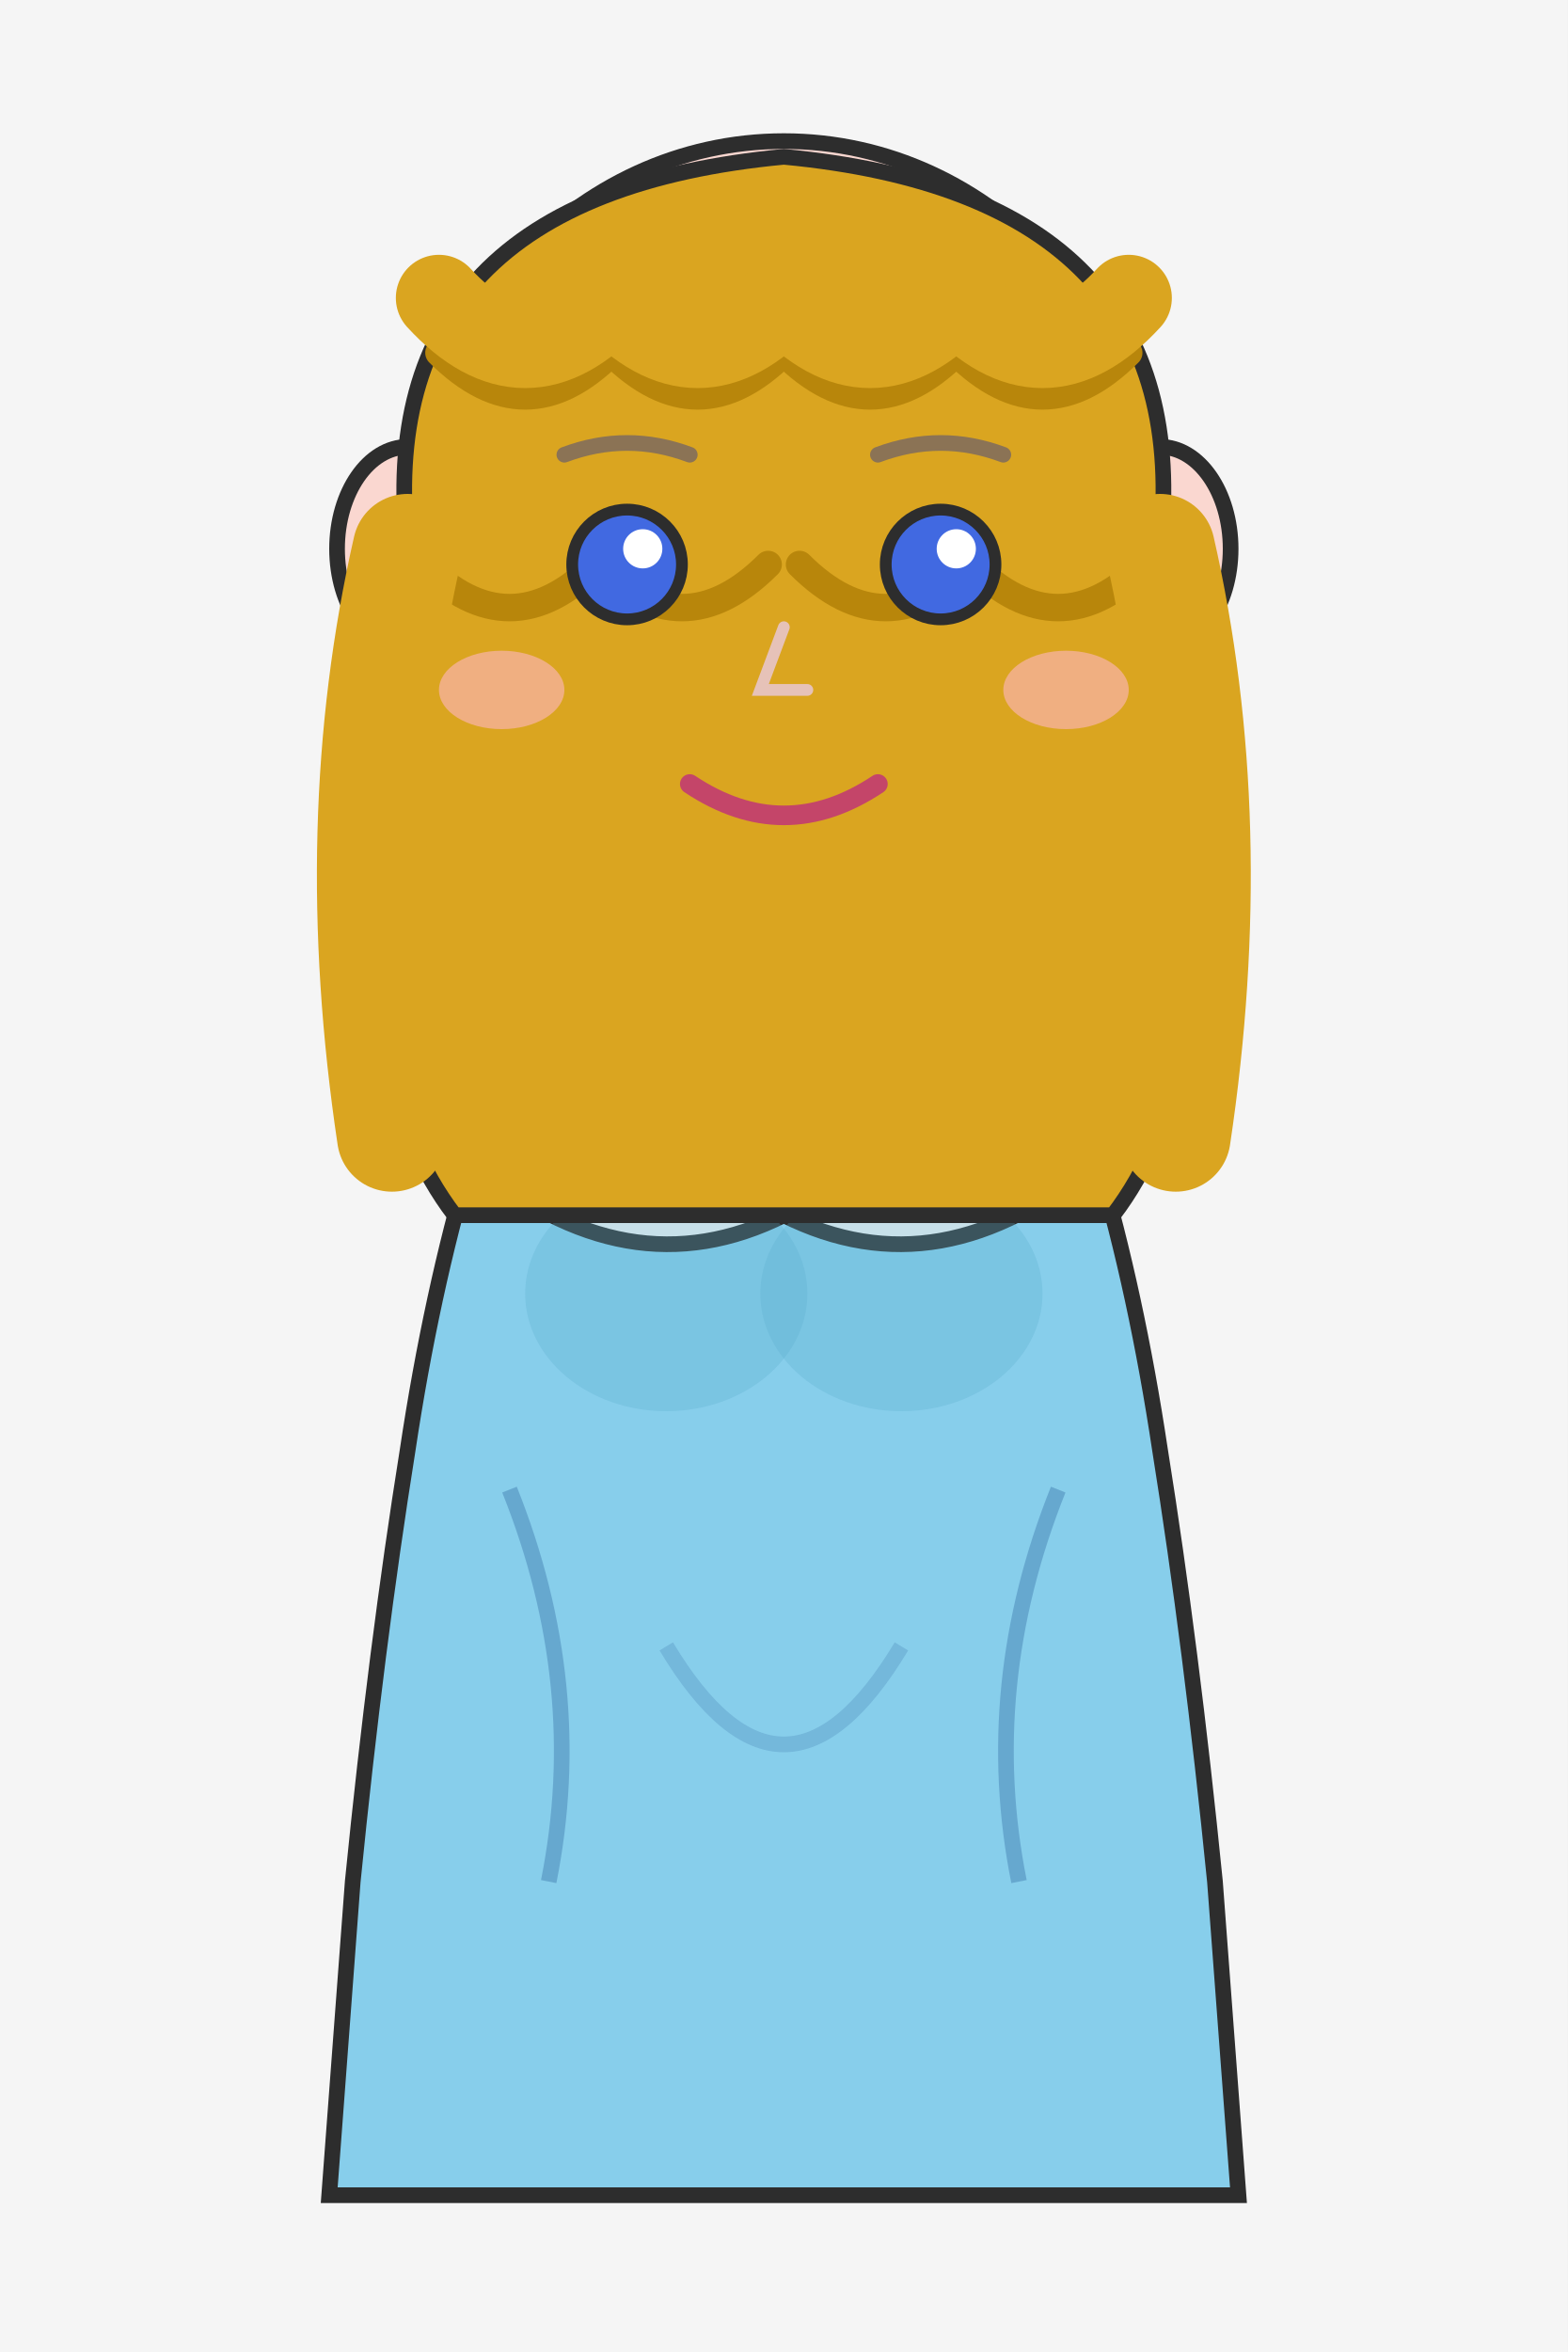
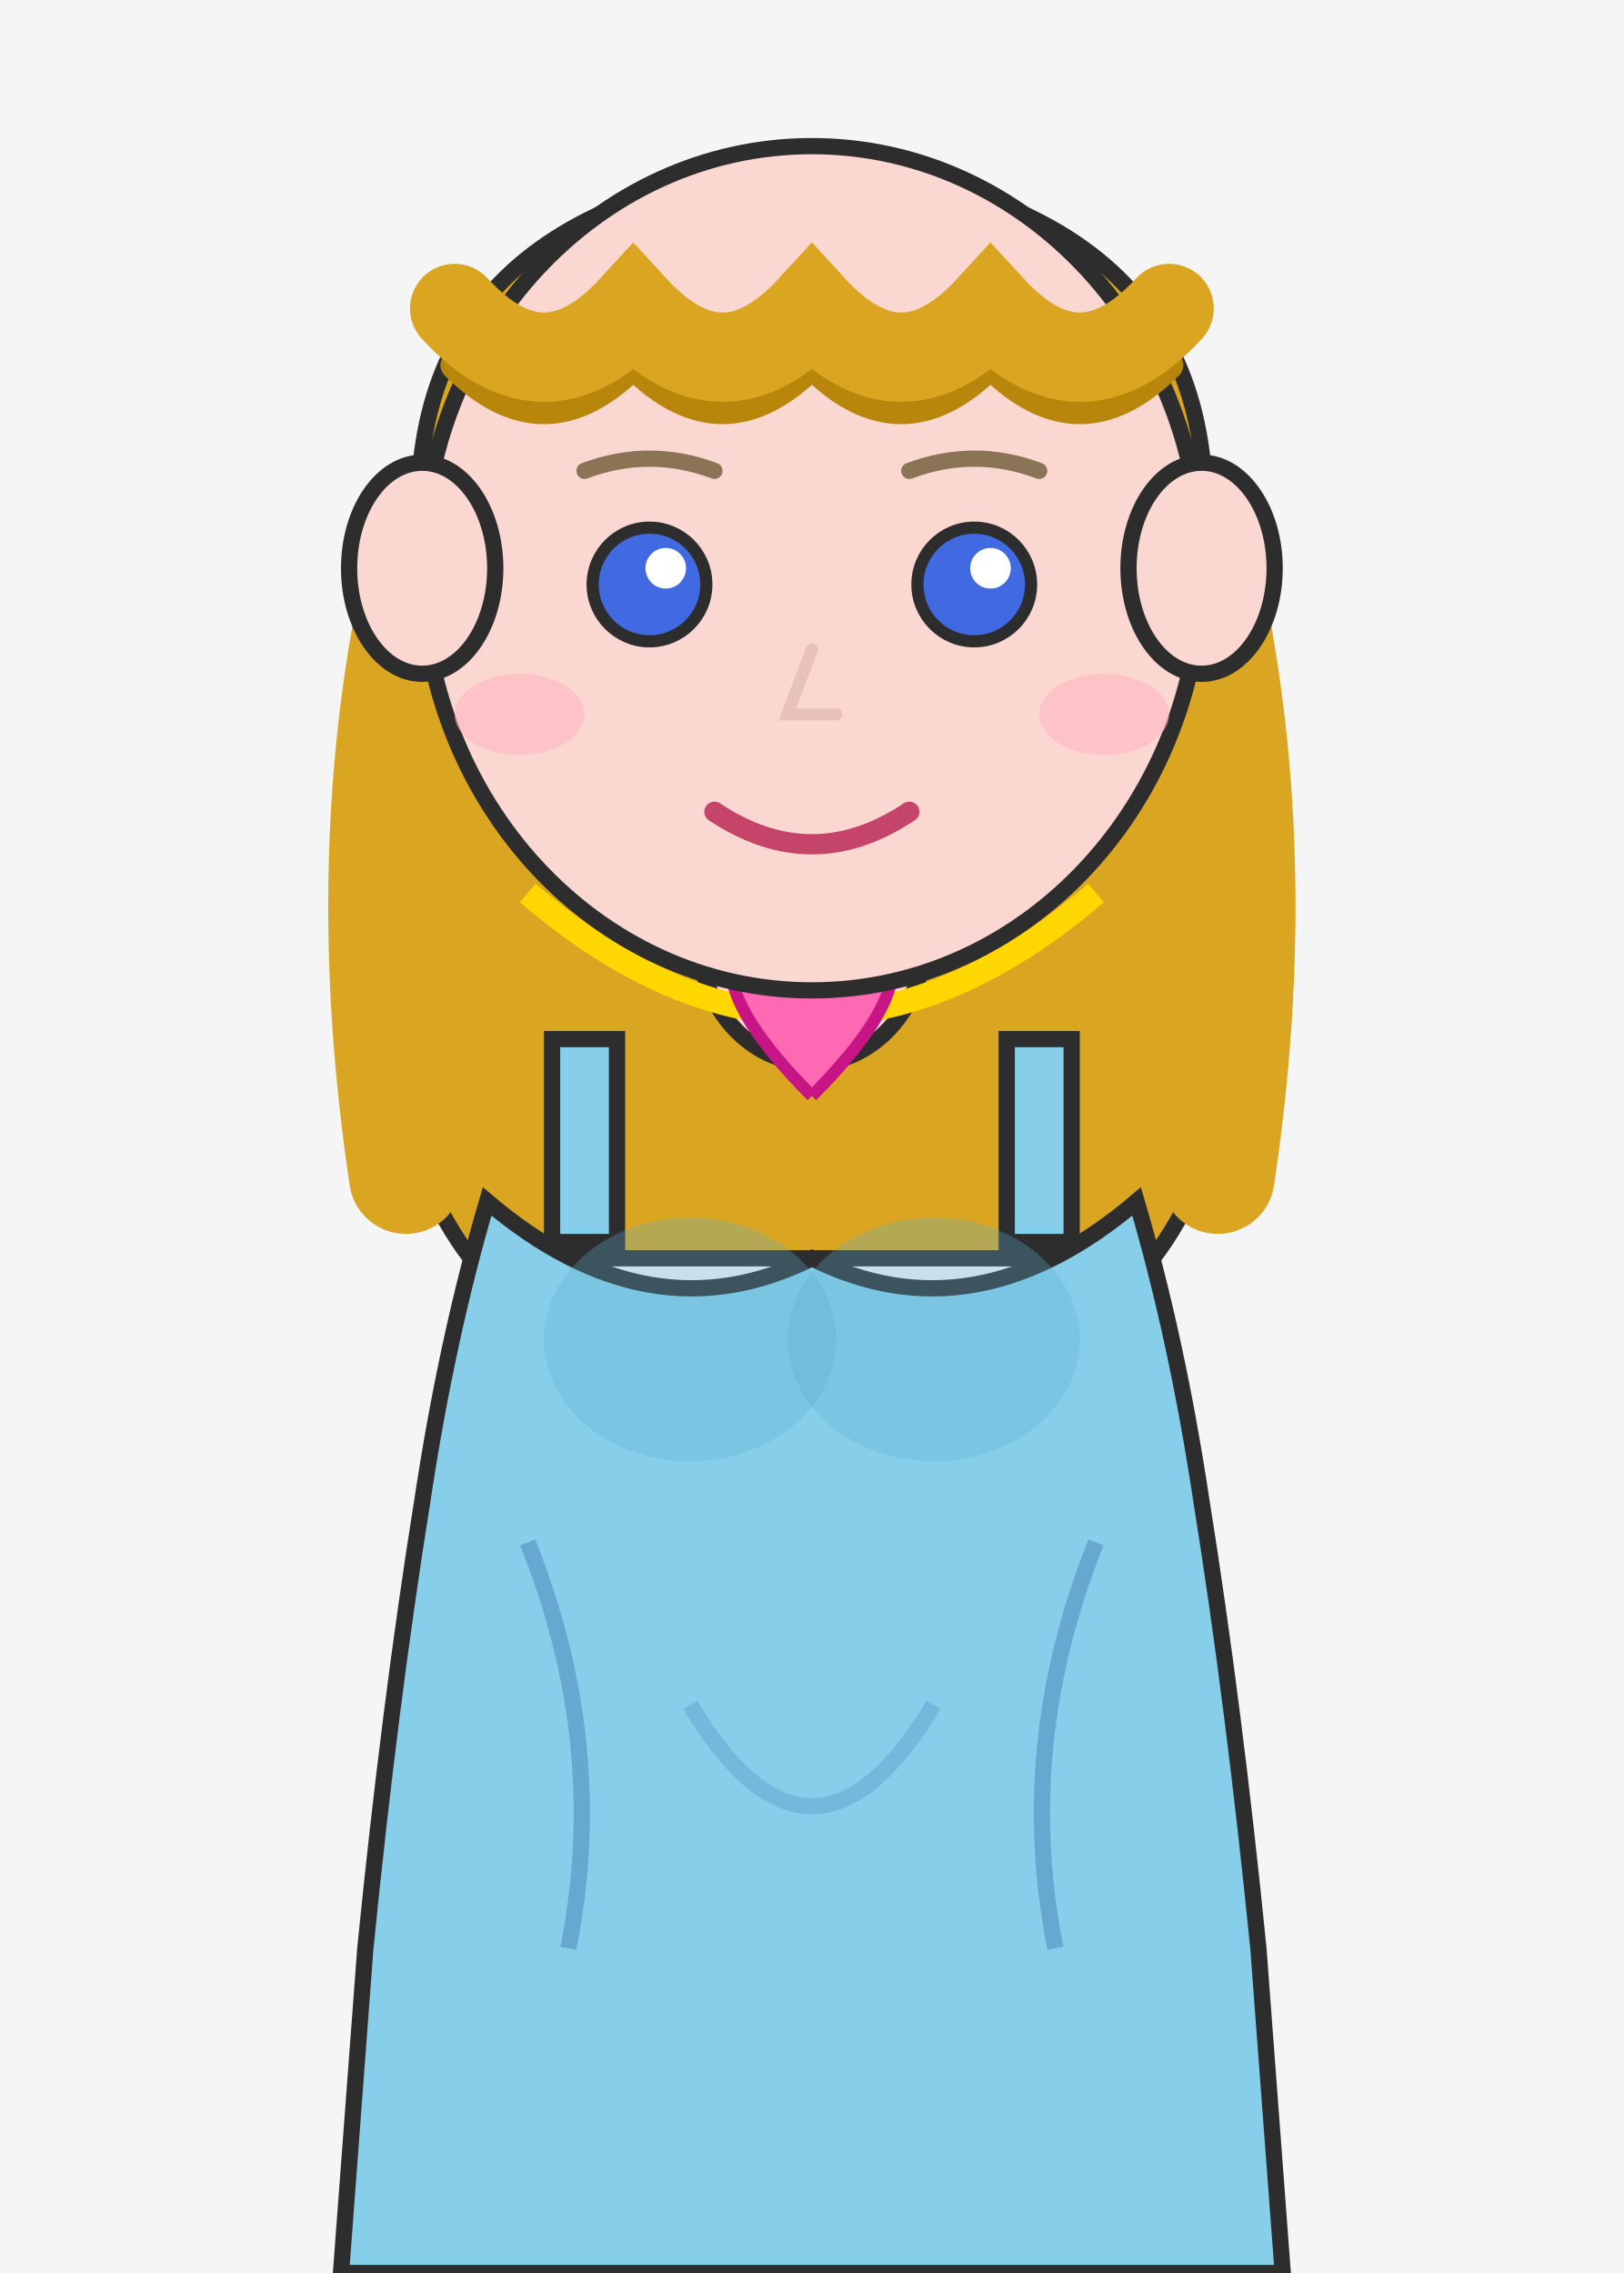
- <svg xmlns="http://www.w3.org/2000/svg" viewBox="0 0 200 300">
-   <rect width="200" height="300" fill="#f5f5f5" />
-   <ellipse cx="100" cy="115" rx="14" ry="16" fill="#E8C4B8" stroke="#2d2d2d" stroke-width="2" />
-   <circle cx="100" cy="110" r="5" fill="none" id="neckPoint" />
+ <svg xmlns="http://www.w3.org/2000/svg" viewBox="0 0 200 280">
+   <rect width="200" height="280" fill="#f5f5f5" />
+   <path d="M 52 70 Q 47 25 100 20 Q 153 25 148 70 L 151 105 Q 155 138 142 155 L 58 155 Q 45 138 49 105 Z" fill="#DAA520" stroke="#2d2d2d" stroke-width="2" />
+   <path d="M 52 70 Q 44 105 50 145" fill="none" stroke="#DAA520" stroke-width="14" stroke-linecap="round" />
+   <path d="M 148 70 Q 156 105 150 145" fill="none" stroke="#DAA520" stroke-width="14" stroke-linecap="round" />
  <rect x="68" y="128" width="8" height="25" fill="#87CEEB" stroke="#2d2d2d" stroke-width="2" />
  <rect x="124" y="128" width="8" height="25" fill="#87CEEB" stroke="#2d2d2d" stroke-width="2" />
  <path d="M 60 148             Q 55 165 52 185            Q 48 210 45 240            L 42 280            L 158 280            L 155 240            Q 152 210 148 185            Q 145 165 140 148            Q 120 165 100 155            Q 80 165 60 148 Z" fill="#87CEEB" stroke="#2d2d2d" stroke-width="2" />
  <ellipse cx="85" cy="165" rx="18" ry="15" fill="#5CADCD" opacity="0.3" />
  <ellipse cx="115" cy="165" rx="18" ry="15" fill="#5CADCD" opacity="0.3" />
  <path d="M 65 190 Q 75 215 70 240" fill="none" stroke="#4682B4" stroke-width="2" opacity="0.5" />
  <path d="M 135 190 Q 125 215 130 240" fill="none" stroke="#4682B4" stroke-width="2" opacity="0.5" />
  <path d="M 85 210 Q 100 235 115 210" fill="none" stroke="#4682B4" stroke-width="2" opacity="0.3" />
+   <ellipse cx="100" cy="115" rx="14" ry="16" fill="#FAD7D0" stroke="#2d2d2d" stroke-width="2" />
+   <path id="chain-path" d="M65 110 Q100 140 135 110" fill="none" stroke="#FFD700" stroke-width="3" />
+   <g id="pendant-group" transform="translate(100, 125)">
+     <path d="M0 10 Q-10 0 -10 -6 Q-10 -12 0 -12 Q10 -12 10 -6 Q10 0 0 10" fill="#FF69B4" stroke="#C71585" stroke-width="1.5" />
+   </g>
+   <circle id="neck-center" cx="100" cy="110" r="3" fill="none" />
  <ellipse cx="100" cy="70" rx="48" ry="52" fill="#FAD7D0" stroke="#2d2d2d" stroke-width="2" />
  <ellipse cx="52" cy="70" rx="9" ry="13" fill="#FAD7D0" stroke="#2d2d2d" stroke-width="2" />
  <ellipse cx="148" cy="70" rx="9" ry="13" fill="#FAD7D0" stroke="#2d2d2d" stroke-width="2" />
-   <path d="M 52 70 Q 47 25 100 20 Q 153 25 148 70 L 151 105 Q 155 138 142 155 L 58 155 Q 45 138 49 105 Z" fill="#DAA520" stroke="#2d2d2d" stroke-width="2" />
  <path d="M 56 45 Q 67 56 78 45 Q 89 56 100 45 Q 111 56 122 45 Q 133 56 144 45" fill="none" stroke="#B8860B" stroke-width="3.5" stroke-linecap="round" />
-   <path d="M 54 72 Q 65 83 76 72 Q 87 83 98 72" fill="none" stroke="#B8860B" stroke-width="3.5" stroke-linecap="round" />
-   <path d="M 102 72 Q 113 83 124 72 Q 135 83 146 72" fill="none" stroke="#B8860B" stroke-width="3.5" stroke-linecap="round" />
  <path d="M 56 38 Q 67 50 78 38 Q 89 50 100 38 Q 111 50 122 38 Q 133 50 144 38" fill="none" stroke="#DAA520" stroke-width="11" stroke-linecap="round" />
-   <path d="M 52 70 Q 44 105 50 145" fill="none" stroke="#DAA520" stroke-width="14" stroke-linecap="round" />
-   <path d="M 148 70 Q 156 105 150 145" fill="none" stroke="#DAA520" stroke-width="14" stroke-linecap="round" />
  <path d="M 72 58 Q 80 55 88 58" fill="none" stroke="#8B7355" stroke-width="2" stroke-linecap="round" />
  <path d="M 112 58 Q 120 55 128 58" fill="none" stroke="#8B7355" stroke-width="2" stroke-linecap="round" />
  <circle cx="80" cy="72" r="7" fill="#4169E1" stroke="#2d2d2d" stroke-width="1.5" />
  <circle cx="120" cy="72" r="7" fill="#4169E1" stroke="#2d2d2d" stroke-width="1.5" />
  <circle cx="82" cy="70" r="2.5" fill="white" />
  <circle cx="122" cy="70" r="2.5" fill="white" />
  <ellipse cx="64" cy="88" rx="8" ry="5" fill="#FFB6C1" opacity="0.6" />
  <ellipse cx="136" cy="88" rx="8" ry="5" fill="#FFB6C1" opacity="0.6" />
  <path d="M 100 80 L 97 88 L 103 88" fill="none" stroke="#E6C2B8" stroke-width="1.5" stroke-linecap="round" />
  <path d="M 88 100 Q 100 108 112 100" fill="none" stroke="#C44569" stroke-width="2.5" stroke-linecap="round" />
</svg>
